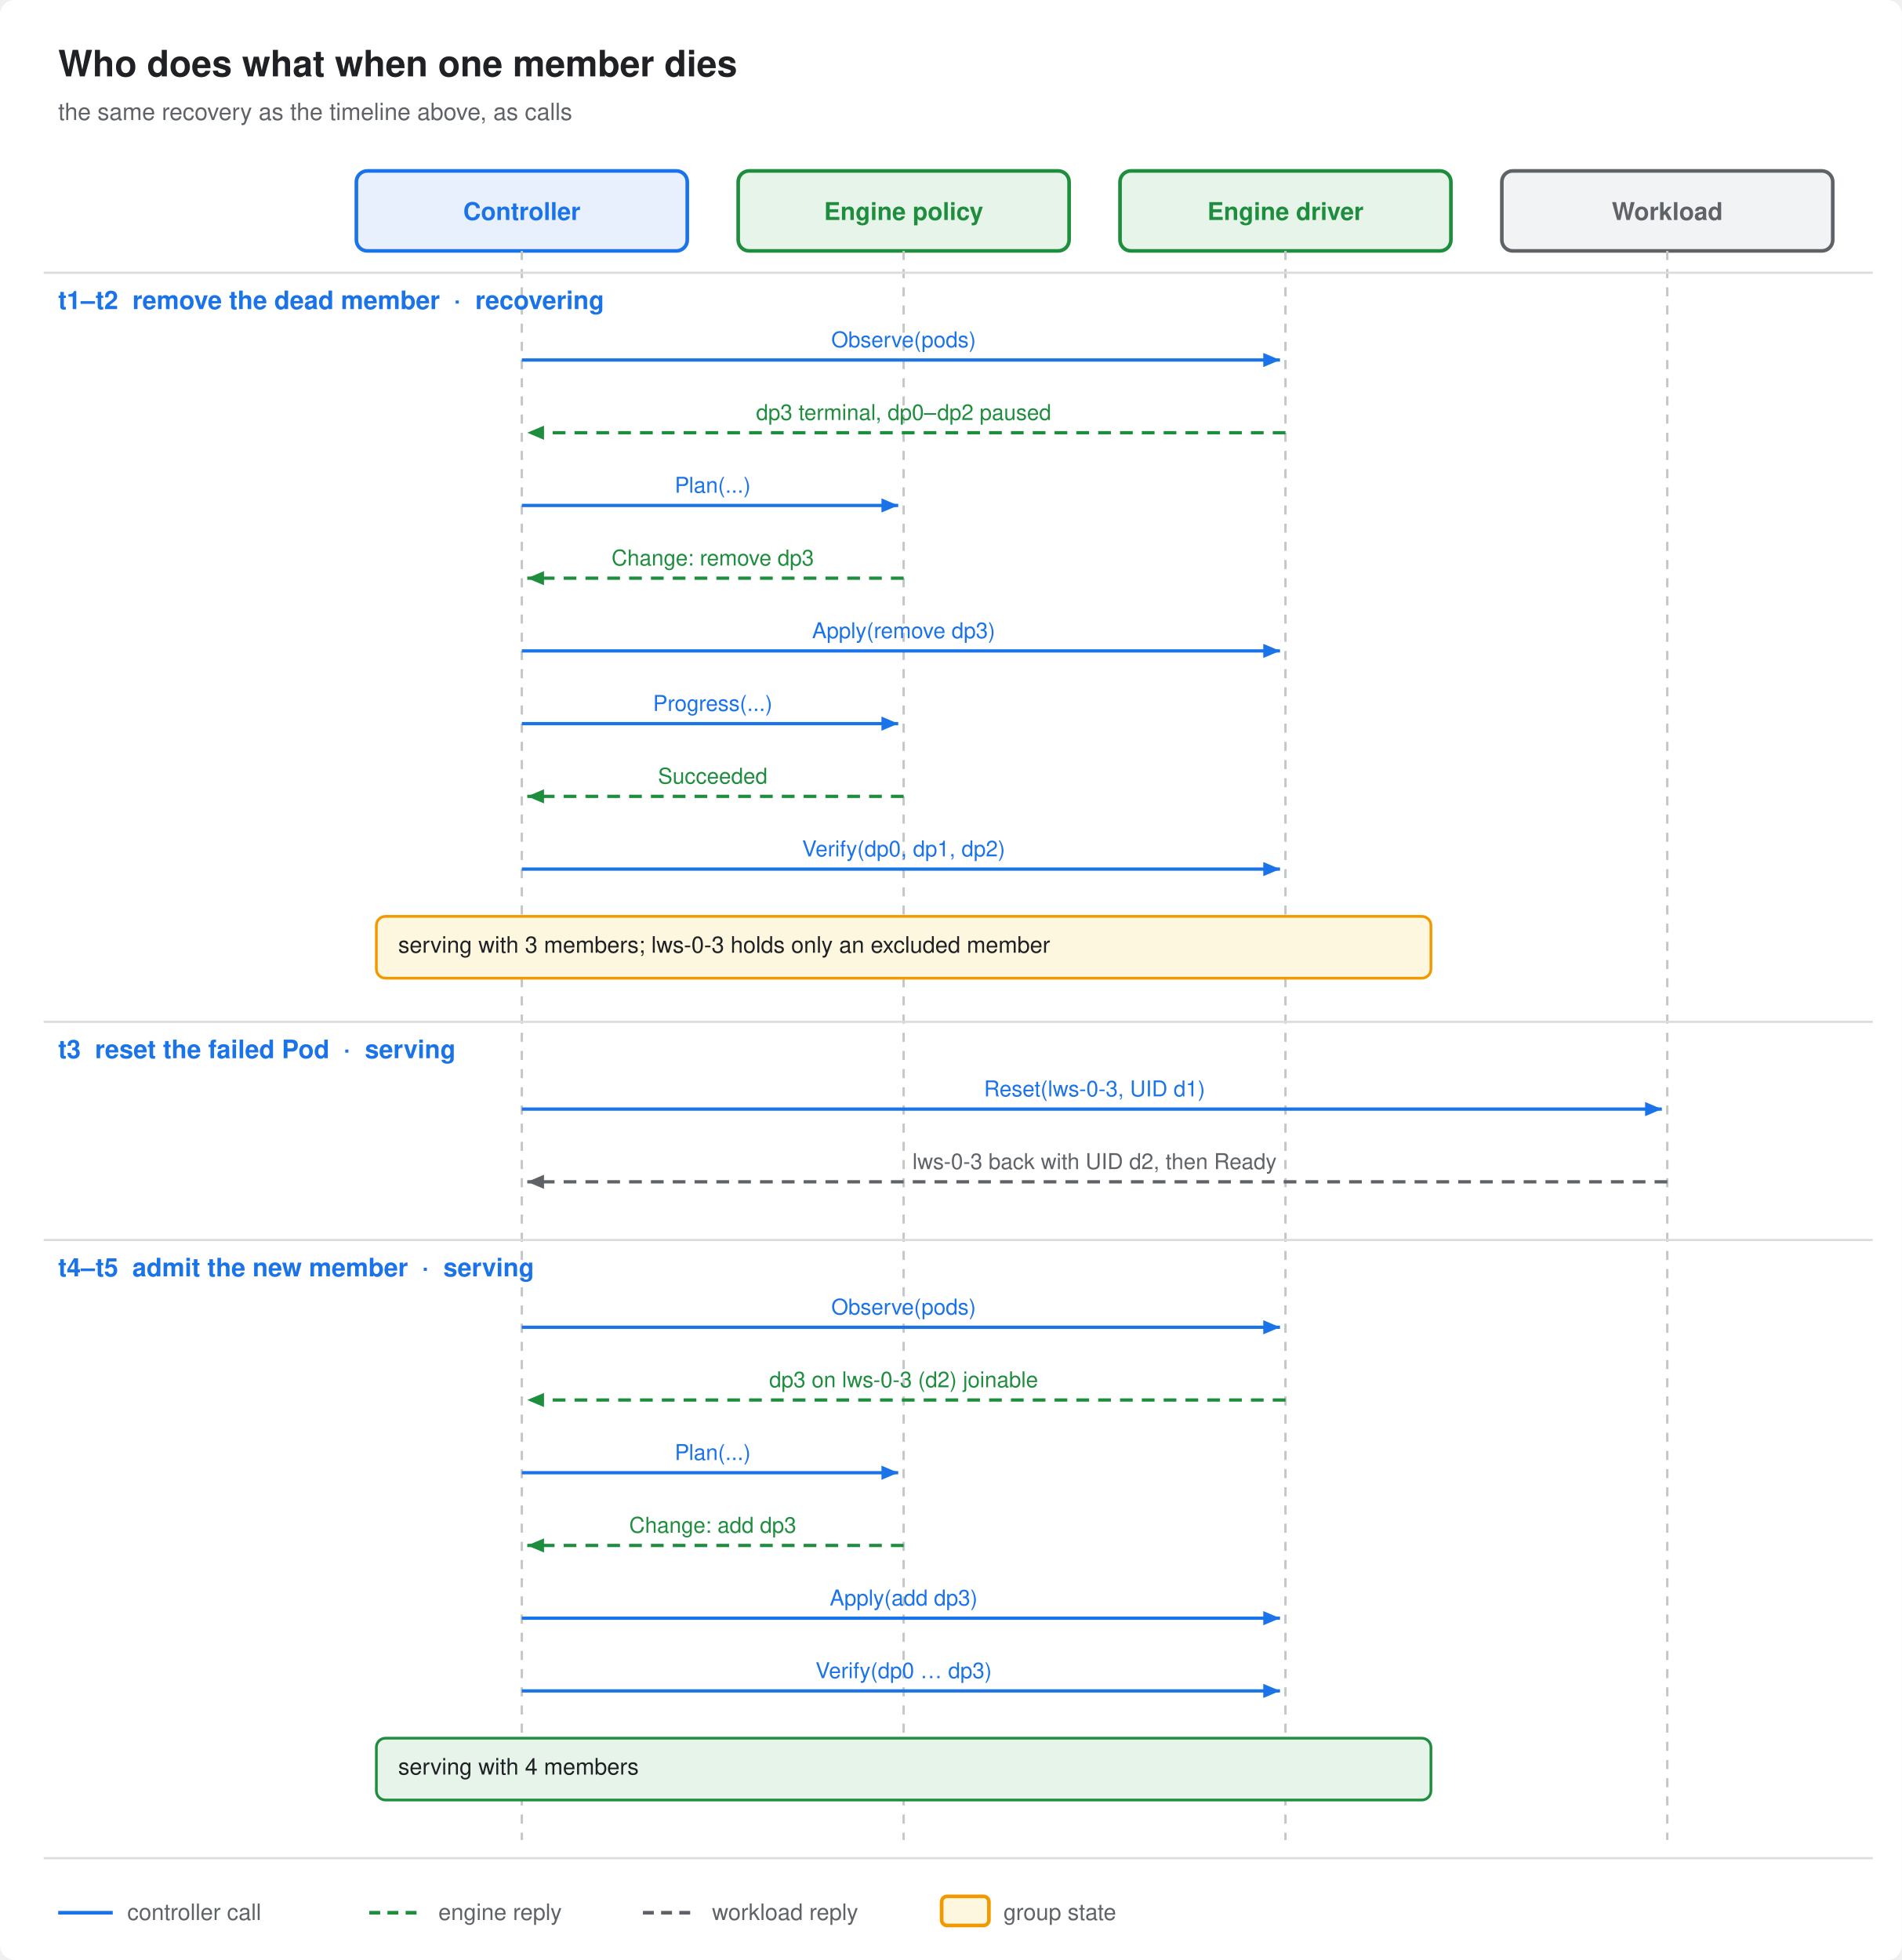
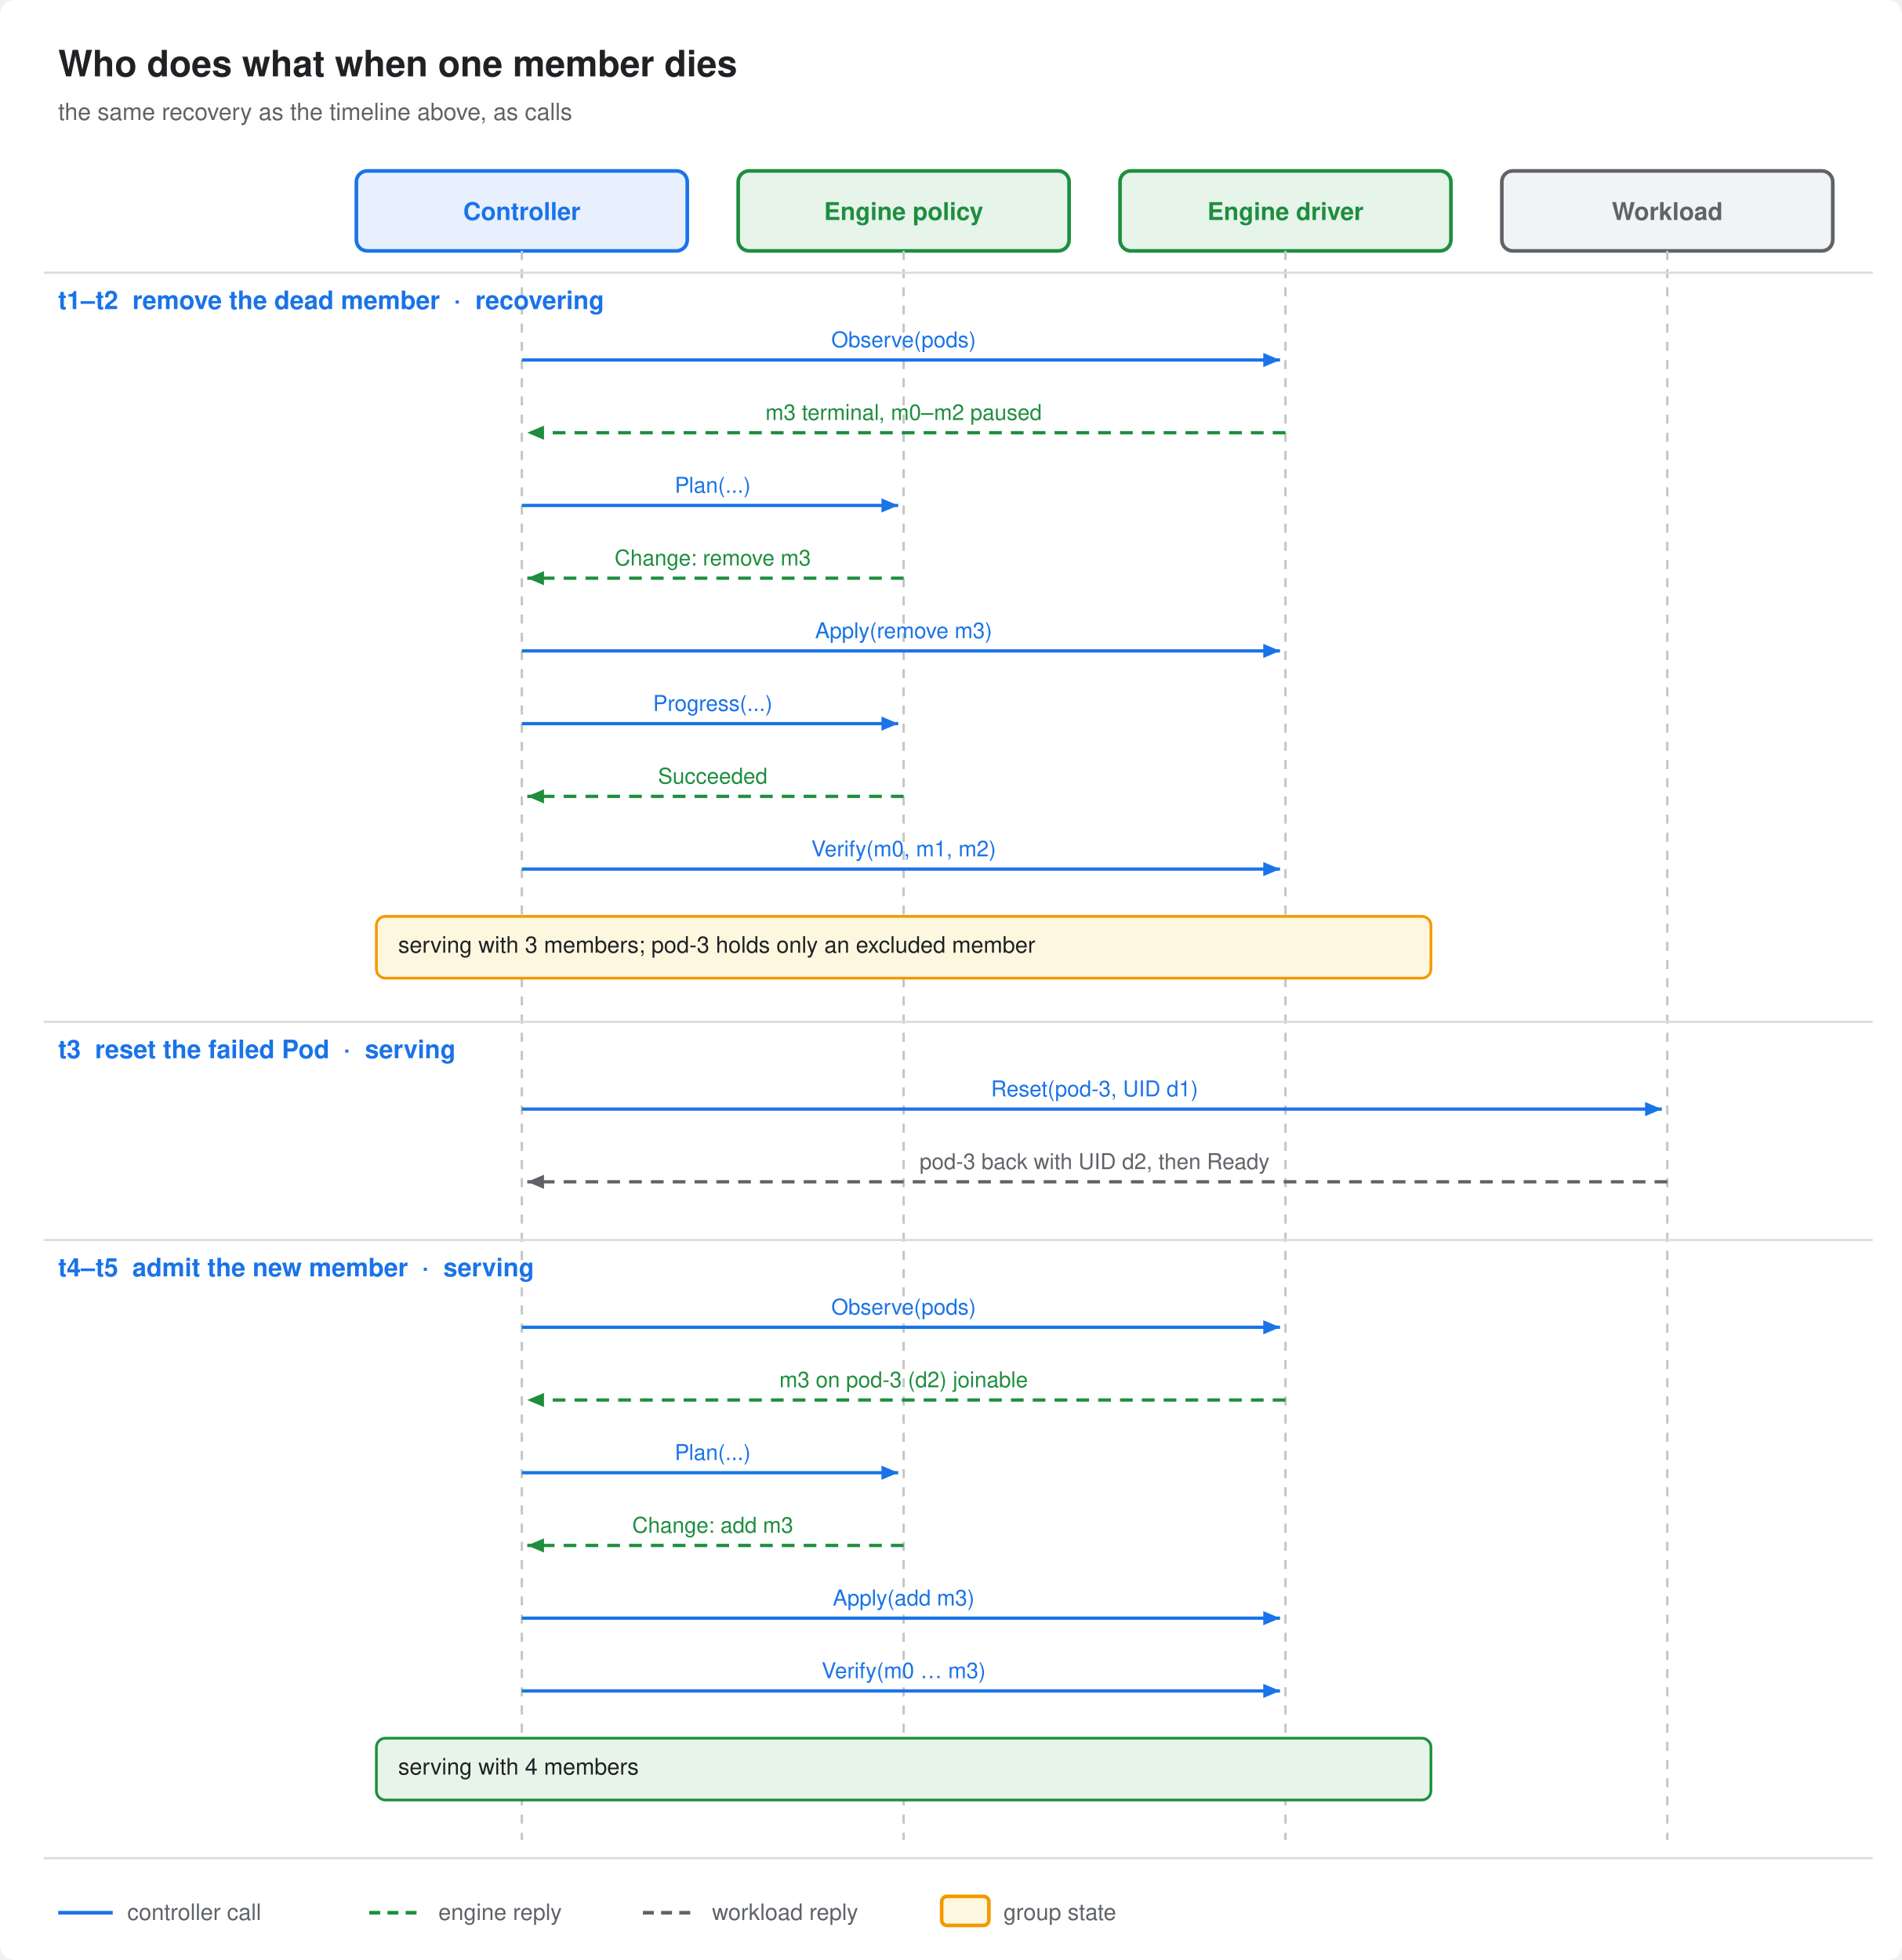
<svg xmlns="http://www.w3.org/2000/svg" width="1046" height="1078" viewBox="0 0 1046 1078" font-family="-apple-system, 'Segoe UI', Helvetica, Arial, sans-serif">
  <rect width="100%" height="100%" rx="8" fill="#ffffff" />
  <text x="32.0" y="42.0" font-size="20" fill="#202124" text-anchor="start" font-weight="700" xml:space="preserve">Who does what when one member dies</text>
  <text x="32.0" y="66.0" font-size="13" fill="#5f6368" text-anchor="start" xml:space="preserve">the same recovery as the timeline above, as calls</text>
  <rect x="196.0" y="94.0" width="182.0" height="44.0" rx="6" fill="#e8f0fe" stroke="#1a73e8" stroke-width="2" />
  <text x="287.0" y="121.0" font-size="13.5" fill="#1a73e8" text-anchor="middle" font-weight="700" xml:space="preserve">Controller</text>
  <rect x="406.0" y="94.0" width="182.0" height="44.0" rx="6" fill="#e6f4ea" stroke="#1e8e3e" stroke-width="2" />
  <text x="497.0" y="121.0" font-size="13.5" fill="#1e8e3e" text-anchor="middle" font-weight="700" xml:space="preserve">Engine policy</text>
  <rect x="616.0" y="94.0" width="182.0" height="44.0" rx="6" fill="#e6f4ea" stroke="#1e8e3e" stroke-width="2" />
  <text x="707.0" y="121.0" font-size="13.5" fill="#1e8e3e" text-anchor="middle" font-weight="700" xml:space="preserve">Engine driver</text>
  <rect x="826.0" y="94.0" width="182.0" height="44.0" rx="6" fill="#f1f3f4" stroke="#5f6368" stroke-width="2" />
  <text x="917.0" y="121.0" font-size="13.5" fill="#5f6368" text-anchor="middle" font-weight="700" xml:space="preserve">Workload</text>
  <g>
    <line x1="917.0" y1="138" x2="917.0" y2="1012.0" stroke="#c4c7c5" stroke-width="1.3" stroke-dasharray="5 5" />
    <line x1="707.0" y1="138" x2="707.0" y2="1012.0" stroke="#c4c7c5" stroke-width="1.3" stroke-dasharray="5 5" />
    <line x1="497.0" y1="138" x2="497.0" y2="1012.0" stroke="#c4c7c5" stroke-width="1.3" stroke-dasharray="5 5" />
    <line x1="287.0" y1="138" x2="287.0" y2="1012.0" stroke="#c4c7c5" stroke-width="1.3" stroke-dasharray="5 5" />
    <line x1="24.0" y1="150.0" x2="1030.0" y2="150.0" stroke="#dadce0" stroke-width="1.2" />
    <text x="32.0" y="170.0" font-size="14" fill="#1a73e8" text-anchor="start" font-weight="700" xml:space="preserve">t1–t2  remove the dead member  ·  recovering</text>
    <path d="M 287.0 198.0 L 704.0 198.0" fill="none" stroke="#1a73e8" stroke-width="1.8" />
    <polygon points="704.0,198.0 694.8,201.9 694.8,194.1" fill="#1a73e8" />
    <text x="497.0" y="191.0" font-size="12" fill="#1a73e8" text-anchor="middle" xml:space="preserve">Observe(pods)</text>
    <path d="M 707.0 238.0 L 290.0 238.0" fill="none" stroke="#1e8e3e" stroke-width="1.8" stroke-dasharray="7 5" />
    <polygon points="290.0,238.0 299.2,234.1 299.2,241.9" fill="#1e8e3e" />
-     <text x="497.0" y="231.0" font-size="12" fill="#1e8e3e" text-anchor="middle" xml:space="preserve">dp3 terminal, dp0–dp2 paused</text>
+     <text x="497.0" y="231.0" font-size="12" fill="#1e8e3e" text-anchor="middle" xml:space="preserve">m3 terminal, m0–m2 paused</text>
    <path d="M 287.0 278.0 L 494.0 278.0" fill="none" stroke="#1a73e8" stroke-width="1.8" />
    <polygon points="494.0,278.0 484.8,281.9 484.8,274.1" fill="#1a73e8" />
    <text x="392.0" y="271.0" font-size="12" fill="#1a73e8" text-anchor="middle" xml:space="preserve">Plan(...)</text>
    <path d="M 497.0 318.0 L 290.0 318.0" fill="none" stroke="#1e8e3e" stroke-width="1.8" stroke-dasharray="7 5" />
    <polygon points="290.0,318.0 299.2,314.1 299.2,321.9" fill="#1e8e3e" />
-     <text x="392.0" y="311.0" font-size="12" fill="#1e8e3e" text-anchor="middle" xml:space="preserve">Change: remove dp3</text>
+     <text x="392.0" y="311.0" font-size="12" fill="#1e8e3e" text-anchor="middle" xml:space="preserve">Change: remove m3</text>
    <path d="M 287.0 358.0 L 704.0 358.0" fill="none" stroke="#1a73e8" stroke-width="1.8" />
    <polygon points="704.0,358.0 694.8,361.9 694.8,354.1" fill="#1a73e8" />
-     <text x="497.0" y="351.0" font-size="12" fill="#1a73e8" text-anchor="middle" xml:space="preserve">Apply(remove dp3)</text>
+     <text x="497.0" y="351.0" font-size="12" fill="#1a73e8" text-anchor="middle" xml:space="preserve">Apply(remove m3)</text>
    <path d="M 287.0 398.0 L 494.0 398.0" fill="none" stroke="#1a73e8" stroke-width="1.8" />
    <polygon points="494.0,398.0 484.8,401.9 484.8,394.1" fill="#1a73e8" />
    <text x="392.0" y="391.0" font-size="12" fill="#1a73e8" text-anchor="middle" xml:space="preserve">Progress(...)</text>
    <path d="M 497.0 438.0 L 290.0 438.0" fill="none" stroke="#1e8e3e" stroke-width="1.8" stroke-dasharray="7 5" />
    <polygon points="290.0,438.0 299.2,434.1 299.2,441.9" fill="#1e8e3e" />
    <text x="392.0" y="431.0" font-size="12" fill="#1e8e3e" text-anchor="middle" xml:space="preserve">Succeeded</text>
    <path d="M 287.0 478.0 L 704.0 478.0" fill="none" stroke="#1a73e8" stroke-width="1.8" />
    <polygon points="704.0,478.0 694.8,481.9 694.8,474.1" fill="#1a73e8" />
-     <text x="497.0" y="471.0" font-size="12" fill="#1a73e8" text-anchor="middle" xml:space="preserve">Verify(dp0, dp1, dp2)</text>
+     <text x="497.0" y="471.0" font-size="12" fill="#1a73e8" text-anchor="middle" xml:space="preserve">Verify(m0, m1, m2)</text>
    <rect x="207.0" y="504.0" width="580.0" height="34.0" rx="5" fill="#fef7e0" stroke="#f29900" stroke-width="1.5" />
-     <text x="219.0" y="524.0" font-size="12.5" fill="#202124" text-anchor="start" xml:space="preserve">serving with 3 members; lws-0-3 holds only an excluded member</text>
+     <text x="219.0" y="524.0" font-size="12.5" fill="#202124" text-anchor="start" xml:space="preserve">serving with 3 members; pod-3 holds only an excluded member</text>
    <line x1="24.0" y1="562.0" x2="1030.0" y2="562.0" stroke="#dadce0" stroke-width="1.2" />
    <text x="32.0" y="582.0" font-size="14" fill="#1a73e8" text-anchor="start" font-weight="700" xml:space="preserve">t3  reset the failed Pod  ·  serving</text>
    <path d="M 287.0 610.0 L 914.0 610.0" fill="none" stroke="#1a73e8" stroke-width="1.8" />
    <polygon points="914.0,610.0 904.8,613.9 904.8,606.1" fill="#1a73e8" />
-     <text x="602.0" y="603.0" font-size="12" fill="#1a73e8" text-anchor="middle" xml:space="preserve">Reset(lws-0-3, UID d1)</text>
+     <text x="602.0" y="603.0" font-size="12" fill="#1a73e8" text-anchor="middle" xml:space="preserve">Reset(pod-3, UID d1)</text>
    <path d="M 917.0 650.0 L 290.0 650.0" fill="none" stroke="#5f6368" stroke-width="1.8" stroke-dasharray="7 5" />
    <polygon points="290.0,650.0 299.2,646.1 299.2,653.9" fill="#5f6368" />
-     <text x="602.0" y="643.0" font-size="12" fill="#5f6368" text-anchor="middle" xml:space="preserve">lws-0-3 back with UID d2, then Ready</text>
+     <text x="602.0" y="643.0" font-size="12" fill="#5f6368" text-anchor="middle" xml:space="preserve">pod-3 back with UID d2, then Ready</text>
    <line x1="24.0" y1="682.0" x2="1030.0" y2="682.0" stroke="#dadce0" stroke-width="1.2" />
    <text x="32.0" y="702.0" font-size="14" fill="#1a73e8" text-anchor="start" font-weight="700" xml:space="preserve">t4–t5  admit the new member  ·  serving</text>
    <path d="M 287.0 730.0 L 704.0 730.0" fill="none" stroke="#1a73e8" stroke-width="1.8" />
    <polygon points="704.0,730.0 694.8,733.9 694.8,726.1" fill="#1a73e8" />
    <text x="497.0" y="723.0" font-size="12" fill="#1a73e8" text-anchor="middle" xml:space="preserve">Observe(pods)</text>
    <path d="M 707.0 770.0 L 290.0 770.0" fill="none" stroke="#1e8e3e" stroke-width="1.8" stroke-dasharray="7 5" />
    <polygon points="290.0,770.0 299.2,766.1 299.2,773.9" fill="#1e8e3e" />
-     <text x="497.0" y="763.0" font-size="12" fill="#1e8e3e" text-anchor="middle" xml:space="preserve">dp3 on lws-0-3 (d2) joinable</text>
+     <text x="497.0" y="763.0" font-size="12" fill="#1e8e3e" text-anchor="middle" xml:space="preserve">m3 on pod-3 (d2) joinable</text>
    <path d="M 287.0 810.0 L 494.0 810.0" fill="none" stroke="#1a73e8" stroke-width="1.8" />
    <polygon points="494.0,810.0 484.8,813.9 484.8,806.1" fill="#1a73e8" />
    <text x="392.0" y="803.0" font-size="12" fill="#1a73e8" text-anchor="middle" xml:space="preserve">Plan(...)</text>
    <path d="M 497.0 850.0 L 290.0 850.0" fill="none" stroke="#1e8e3e" stroke-width="1.8" stroke-dasharray="7 5" />
    <polygon points="290.0,850.0 299.2,846.1 299.2,853.9" fill="#1e8e3e" />
-     <text x="392.0" y="843.0" font-size="12" fill="#1e8e3e" text-anchor="middle" xml:space="preserve">Change: add dp3</text>
+     <text x="392.0" y="843.0" font-size="12" fill="#1e8e3e" text-anchor="middle" xml:space="preserve">Change: add m3</text>
    <path d="M 287.0 890.0 L 704.0 890.0" fill="none" stroke="#1a73e8" stroke-width="1.8" />
    <polygon points="704.0,890.0 694.8,893.9 694.8,886.1" fill="#1a73e8" />
-     <text x="497.0" y="883.0" font-size="12" fill="#1a73e8" text-anchor="middle" xml:space="preserve">Apply(add dp3)</text>
+     <text x="497.0" y="883.0" font-size="12" fill="#1a73e8" text-anchor="middle" xml:space="preserve">Apply(add m3)</text>
    <path d="M 287.0 930.0 L 704.0 930.0" fill="none" stroke="#1a73e8" stroke-width="1.8" />
    <polygon points="704.0,930.0 694.8,933.9 694.8,926.1" fill="#1a73e8" />
-     <text x="497.0" y="923.0" font-size="12" fill="#1a73e8" text-anchor="middle" xml:space="preserve">Verify(dp0 … dp3)</text>
+     <text x="497.0" y="923.0" font-size="12" fill="#1a73e8" text-anchor="middle" xml:space="preserve">Verify(m0 … m3)</text>
    <rect x="207.0" y="956.0" width="580.0" height="34.0" rx="5" fill="#e6f4ea" stroke="#1e8e3e" stroke-width="1.5" />
    <text x="219.0" y="976.0" font-size="12.5" fill="#202124" text-anchor="start" xml:space="preserve">serving with 4 members</text>
  </g>
  <line x1="24.0" y1="1022.0" x2="1030.0" y2="1022.0" stroke="#dadce0" stroke-width="1.2" />
  <line x1="32.0" y1="1052.0" x2="62.0" y2="1052.0" stroke="#1a73e8" stroke-width="2" />
  <text x="70.0" y="1056.0" font-size="12.5" fill="#5f6368" text-anchor="start" xml:space="preserve">controller call</text>
  <line x1="203.1" y1="1052.0" x2="233.1" y2="1052.0" stroke="#1e8e3e" stroke-width="2" stroke-dasharray="6 4" />
  <text x="241.1" y="1056.0" font-size="12.5" fill="#5f6368" text-anchor="start" xml:space="preserve">engine reply</text>
  <line x1="353.6" y1="1052.0" x2="383.6" y2="1052.0" stroke="#5f6368" stroke-width="2" stroke-dasharray="6 4" />
  <text x="391.6" y="1056.0" font-size="12.5" fill="#5f6368" text-anchor="start" xml:space="preserve">workload reply</text>
  <rect x="517.9" y="1043.0" width="26.0" height="16.0" rx="3" fill="#fef7e0" stroke="#f29900" stroke-width="2" />
  <text x="551.9" y="1056.0" font-size="12.5" fill="#5f6368" text-anchor="start" xml:space="preserve">group state</text>
</svg>
